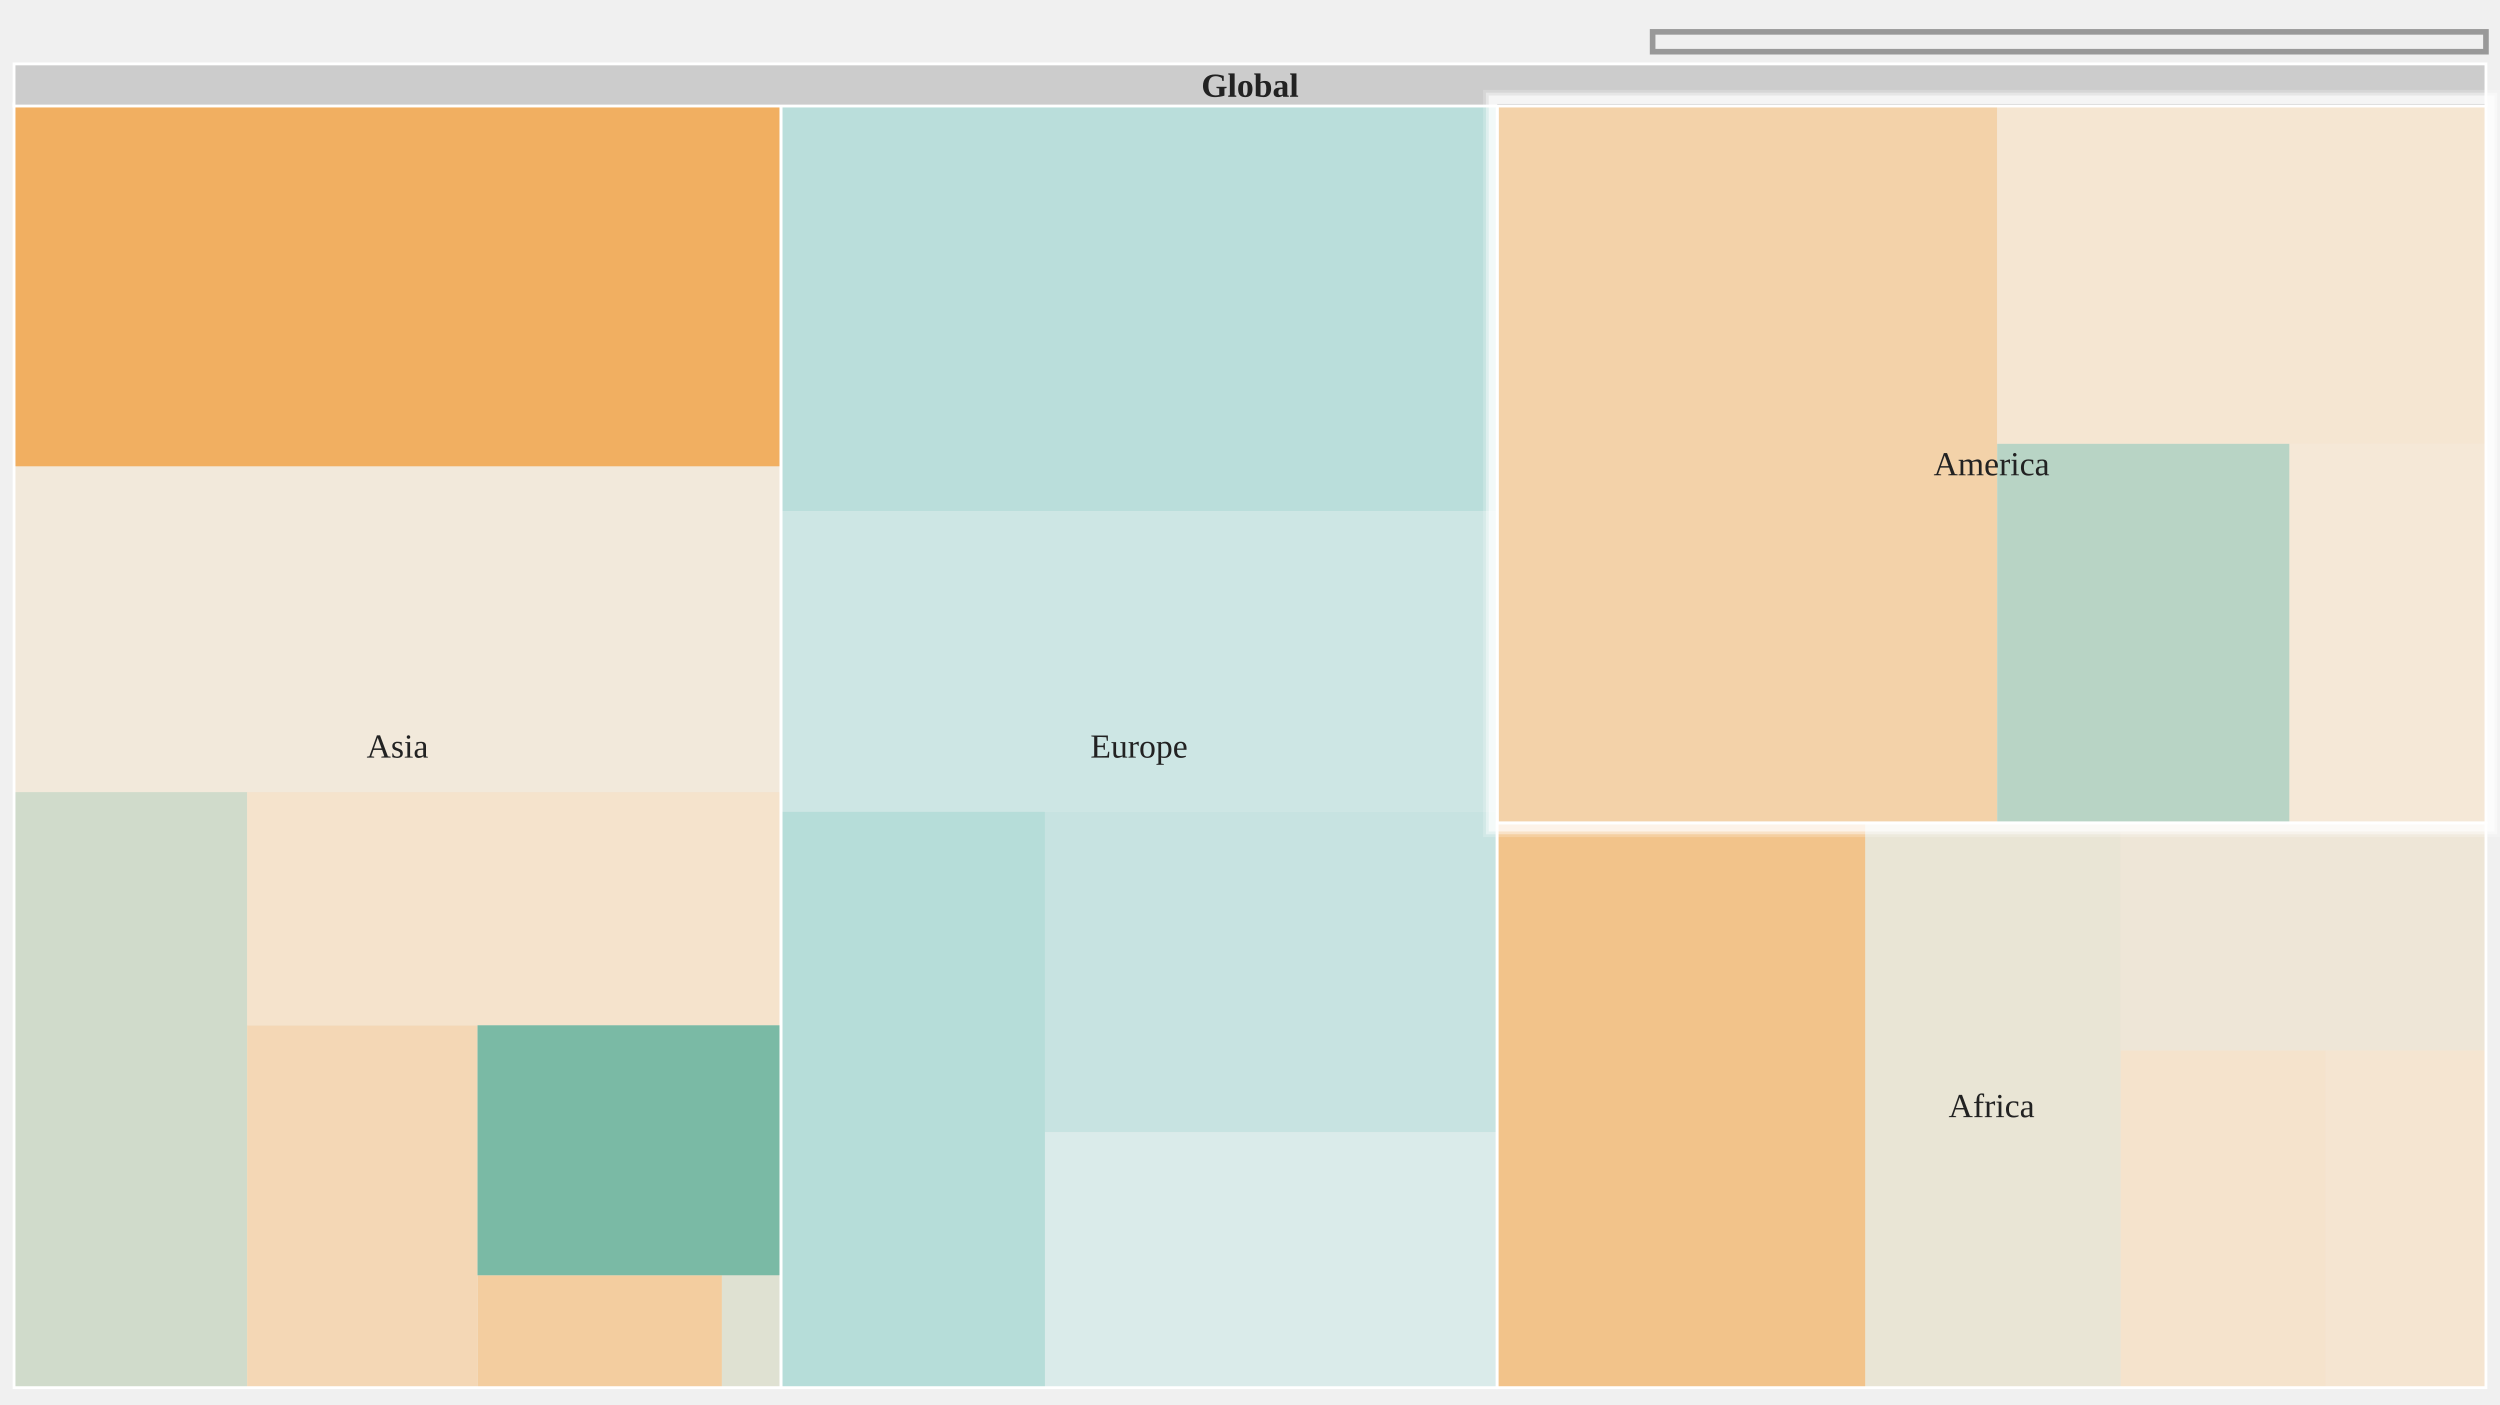
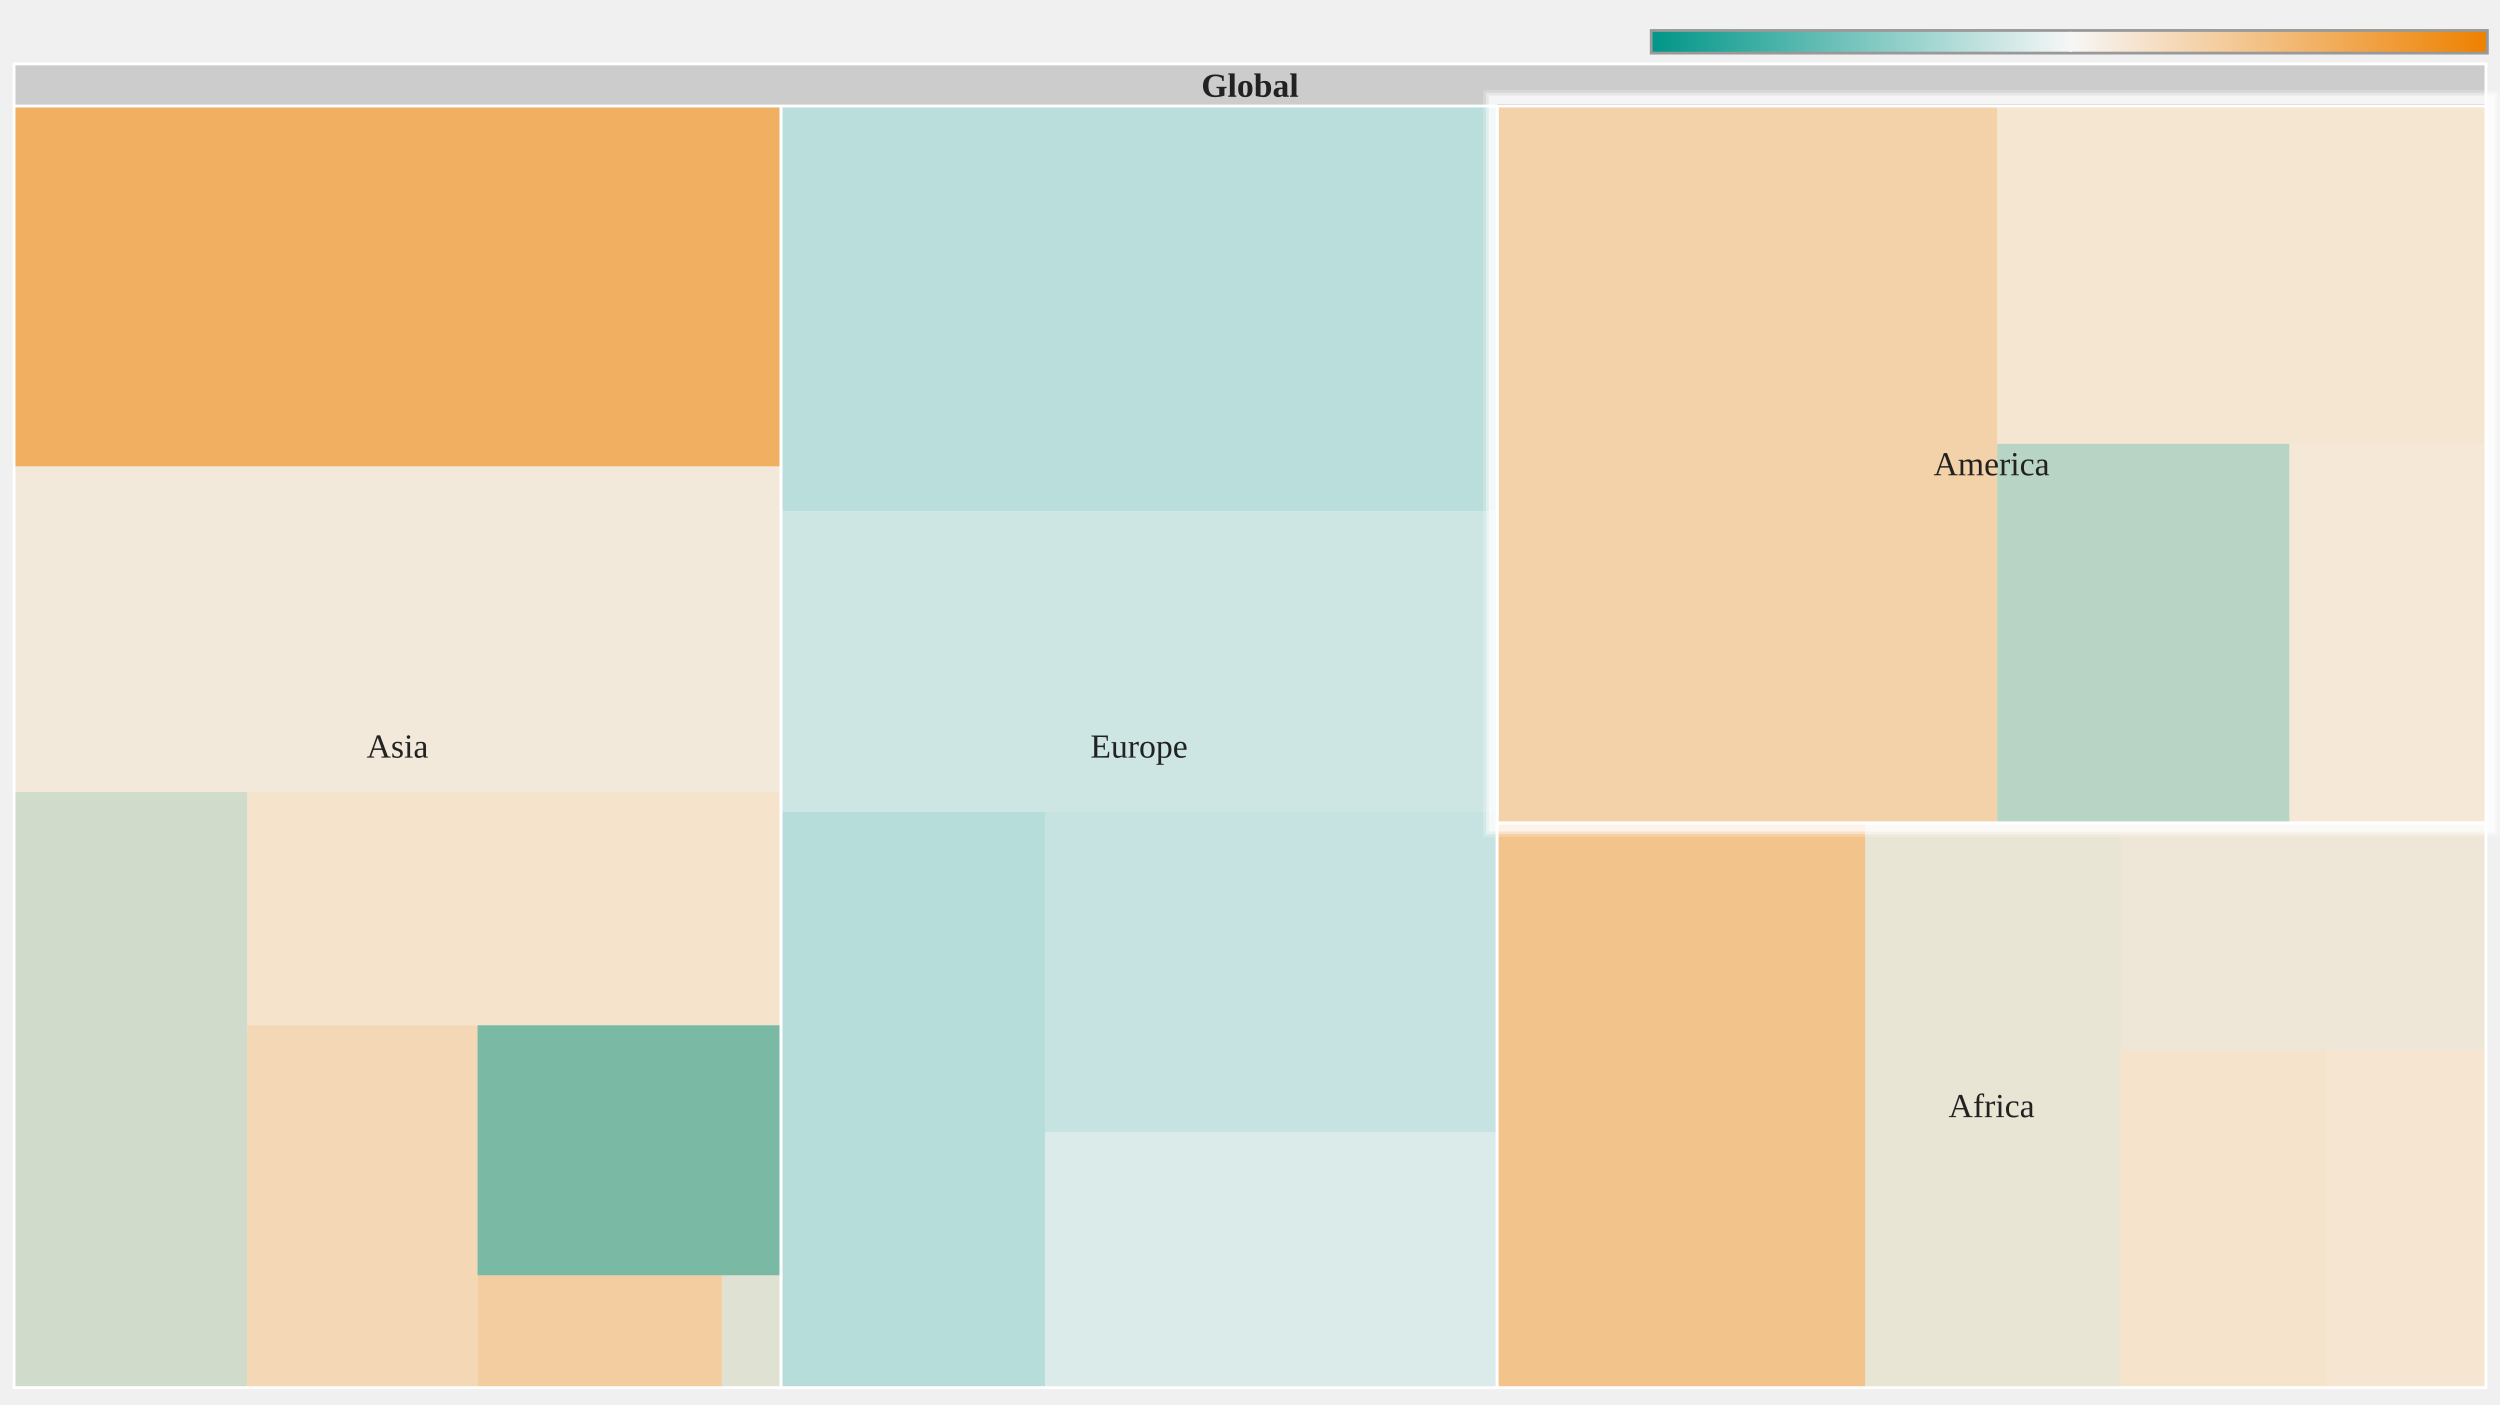
<svg xmlns="http://www.w3.org/2000/svg" width="890" height="500" aria-label="A chart." style="overflow: hidden;">
  <defs id="defs">
    <linearGradient id="_ABSTRACT_RENDERER_ID_0" x1="588.333" y1="0" x2="737.667" y2="0" gradientUnits="userSpaceOnUse">
      <stop offset="0%" style="stop-color:#009688;stop-opacity:1">
            </stop>
      <stop offset="100%" style="stop-color:#f7f7f7;stop-opacity:1">
            </stop>
    </linearGradient>
    <linearGradient id="_ABSTRACT_RENDERER_ID_1" x1="736.667" y1="0" x2="885" y2="0" gradientUnits="userSpaceOnUse">
      <stop offset="0%" style="stop-color:#f7f7f7;stop-opacity:1">
            </stop>
      <stop offset="100%" style="stop-color:#ee8100;stop-opacity:1">
            </stop>
    </linearGradient>
  </defs>
  <g>
    <rect x="588.333" y="11.345" width="296.667" height="7.061" stroke="#999999" stroke-width="2" fill-opacity="1" fill="none">
        </rect>
-     <rect x="588.333" y="11.345" width="149.333" height="7.061" stroke="none" stroke-width="0" fill="url(https://www.w3schools.com/howto/tryit.asp?filename=tryhow_google_pie_chart#_ABSTRACT_RENDERER_ID_0)">
+     <rect x="588.333" y="11.345" width="149.333" height="7.061" stroke="none" stroke-width="0" fill="url(#_ABSTRACT_RENDERER_ID_0)">
        </rect>
-     <rect x="736.667" y="11.345" width="148.333" height="7.061" stroke="none" stroke-width="0" fill="url(https://www.w3schools.com/howto/tryit.asp?filename=tryhow_google_pie_chart#_ABSTRACT_RENDERER_ID_1)">
+     <rect x="736.667" y="11.345" width="148.333" height="7.061" stroke="none" stroke-width="0" fill="url(#_ABSTRACT_RENDERER_ID_1)">
        </rect>
  </g>
  <g>
    <rect x="815" y="158" width="70" height="135" stroke="none" stroke-width="0" fill="#f6eee4">
        </rect>
  </g>
  <g>
    <rect x="533" y="37" width="178" height="256" stroke="none" stroke-width="0" fill="#f3c389">
        </rect>
  </g>
  <g>
    <rect x="711" y="37" width="174" height="121" stroke="none" stroke-width="0" fill="#f6eadb">
        </rect>
  </g>
  <g>
    <rect x="711" y="158" width="104" height="135" stroke="none" stroke-width="0" fill="#7dc7c0">
        </rect>
  </g>
  <g style="cursor: pointer;">
    <rect x="533" y="37" width="352" height="256" stroke="#ffffff" stroke-width="1" fill-opacity="0.5" fill="#f5e2ca">
        </rect>
    <text text-anchor="middle" x="709" y="169.2" font-size="12" stroke="none" stroke-width="0" fill="#222222">America
        </text>
  </g>
  <g>
    <rect x="278" y="37" width="255" height="145" stroke="none" stroke-width="0" fill="#b0dbd7">
        </rect>
  </g>
  <g>
    <rect x="278" y="182" width="255" height="107" stroke="none" stroke-width="0" fill="#d7eae9">
        </rect>
  </g>
  <g>
    <rect x="278" y="289" width="94" height="205" stroke="none" stroke-width="0" fill="#a8d8d3">
        </rect>
  </g>
  <g>
    <rect x="372" y="403" width="161" height="91" stroke="none" stroke-width="0" fill="#f1f4f4">
        </rect>
  </g>
  <g>
    <rect x="372" y="289" width="161" height="114" stroke="none" stroke-width="0" fill="#cae5e3">
        </rect>
  </g>
  <g style="cursor: pointer;">
    <rect x="278" y="37" width="255" height="457" stroke="#ffffff" stroke-width="1" fill-opacity="0.5" fill="#c4e3e0">
        </rect>
    <text text-anchor="middle" x="405.5" y="269.7" font-size="12" stroke="none" stroke-width="0" fill="#222222">Europe
        </text>
  </g>
  <g>
    <rect x="5" y="166" width="273" height="116" stroke="none" stroke-width="0" fill="#f1f4f4">
        </rect>
  </g>
  <g>
    <rect x="5" y="282" width="83" height="212" stroke="none" stroke-width="0" fill="#acd9d5">
        </rect>
  </g>
  <g>
    <rect x="5" y="37" width="273" height="129" stroke="none" stroke-width="0" fill="#ee8100">
        </rect>
  </g>
  <g>
    <rect x="170" y="454" width="87" height="40" stroke="none" stroke-width="0" fill="#f3bd7d">
        </rect>
  </g>
  <g>
    <rect x="257" y="454" width="21" height="40" stroke="none" stroke-width="0" fill="#cae5e3">
        </rect>
  </g>
  <g>
    <rect x="88" y="365" width="82" height="129" stroke="none" stroke-width="0" fill="#f4d1a8">
        </rect>
  </g>
  <g>
    <rect x="88" y="282" width="190" height="83" stroke="none" stroke-width="0" fill="#f6e8d7">
        </rect>
  </g>
  <g>
    <rect x="170" y="365" width="108" height="89" stroke="none" stroke-width="0" fill="#009688">
        </rect>
  </g>
  <g style="cursor: pointer;">
    <rect x="5" y="37" width="273" height="457" stroke="#ffffff" stroke-width="1" fill-opacity="0.5" fill="#f5dec3">
        </rect>
    <text text-anchor="middle" x="141.5" y="269.7" font-size="12" stroke="none" stroke-width="0" fill="#222222">Asia
        </text>
  </g>
  <g>
    <rect x="664" y="293" width="91" height="201" stroke="none" stroke-width="0" fill="#dfeeec">
        </rect>
  </g>
  <g>
    <rect x="533" y="293" width="131" height="201" stroke="none" stroke-width="0" fill="#f1aa56">
        </rect>
  </g>
  <g>
    <rect x="755" y="293" width="130" height="81" stroke="none" stroke-width="0" fill="#e8f1f0">
        </rect>
  </g>
  <g>
    <rect x="755" y="374" width="73" height="120" stroke="none" stroke-width="0" fill="#f6eadb">
        </rect>
  </g>
  <g>
    <rect x="828" y="374" width="57" height="120" stroke="none" stroke-width="0" fill="#f6eee4">
        </rect>
  </g>
  <g style="cursor: pointer;">
    <rect x="533" y="293" width="352" height="201" stroke="#ffffff" stroke-width="1" fill-opacity="0.5" fill="#f5dcbe">
        </rect>
    <text text-anchor="middle" x="709" y="397.7" font-size="12" stroke="none" stroke-width="0" fill="#222222">Africa
        </text>
  </g>
  <g style="cursor: pointer;">
    <rect x="5" y="22.751" width="880" height="15" stroke="#ffffff" stroke-width="1" fill="#cccccc">
        </rect>
    <text text-anchor="middle" x="445" y="34.451" font-size="12" font-weight="bold" stroke="none" stroke-width="0" fill="#222222">Global
        </text>
  </g>
  <g>
    <rect x="530.5" y="34.5" width="357" height="261" stroke="#ffffff" stroke-width="5" stroke-opacity="0.2" fill-opacity="1" fill="none">
        </rect>
    <rect x="531" y="35" width="356" height="260" stroke="#ffffff" stroke-width="4" stroke-opacity="0.4" fill-opacity="1" fill="none">
        </rect>
    <rect x="531.5" y="35.5" width="355" height="259" stroke="#ffffff" stroke-width="3" stroke-opacity="0.6" fill-opacity="1" fill="none">
        </rect>
  </g>
</svg>
